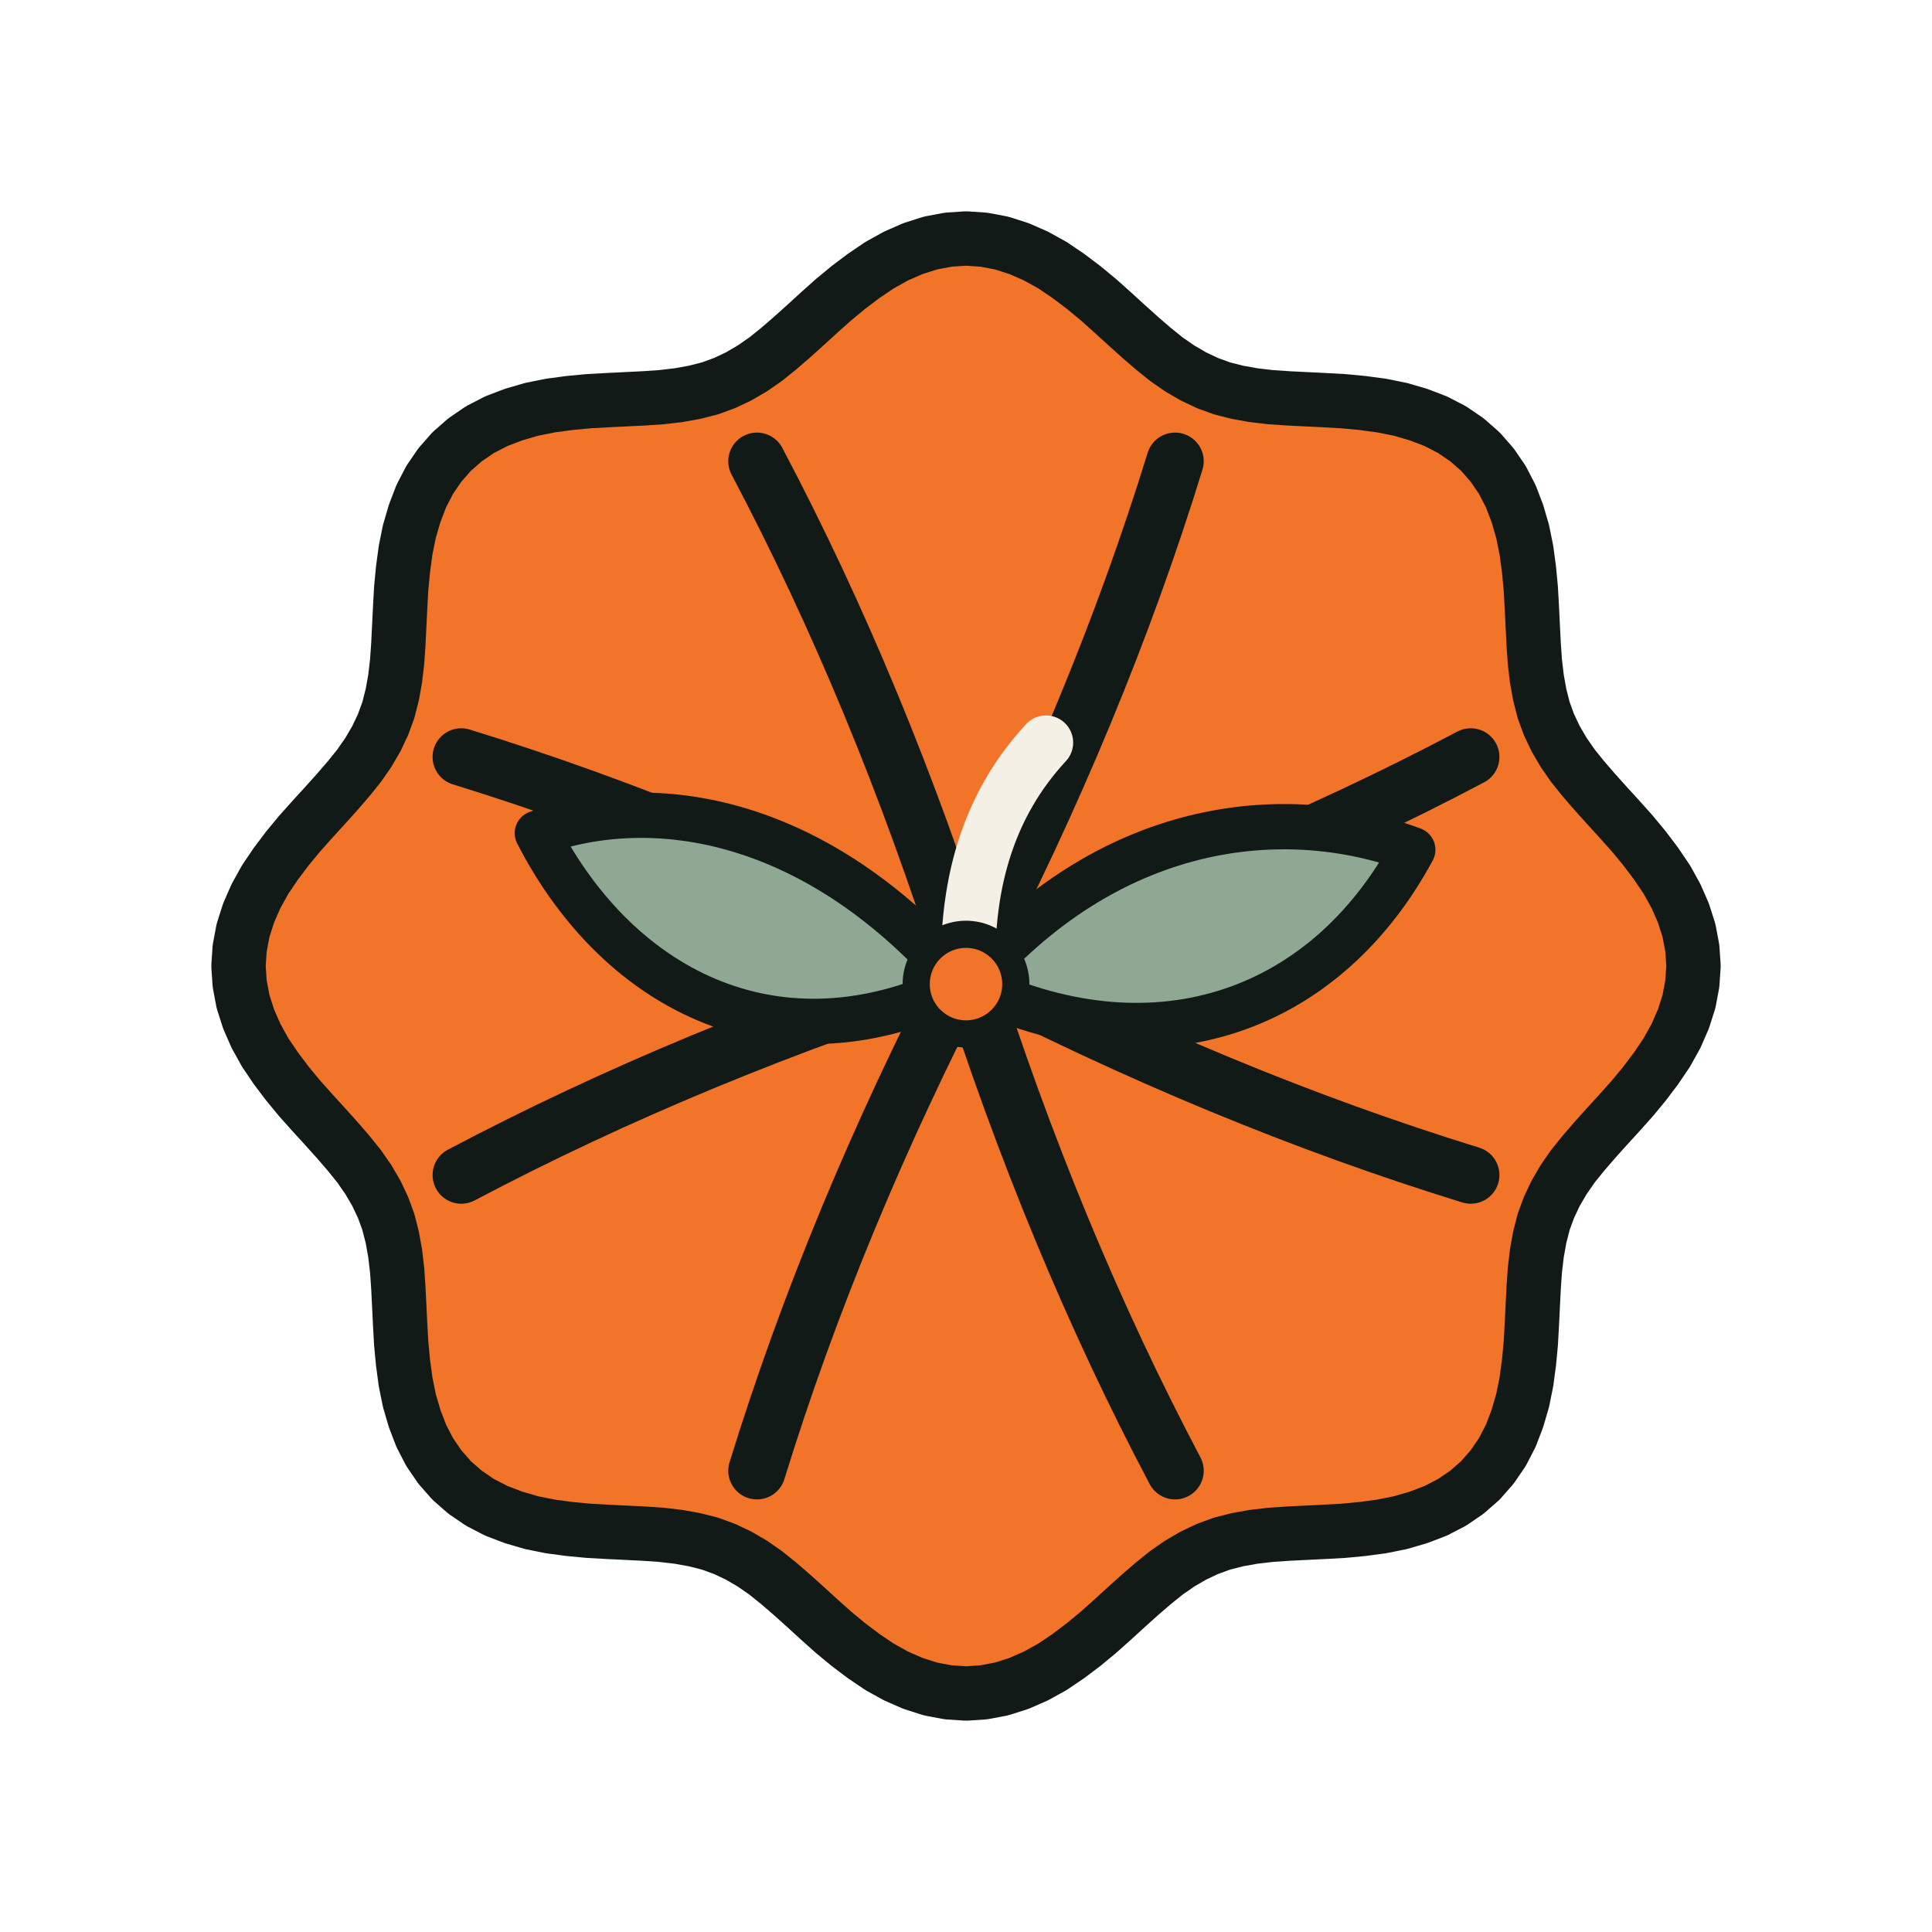
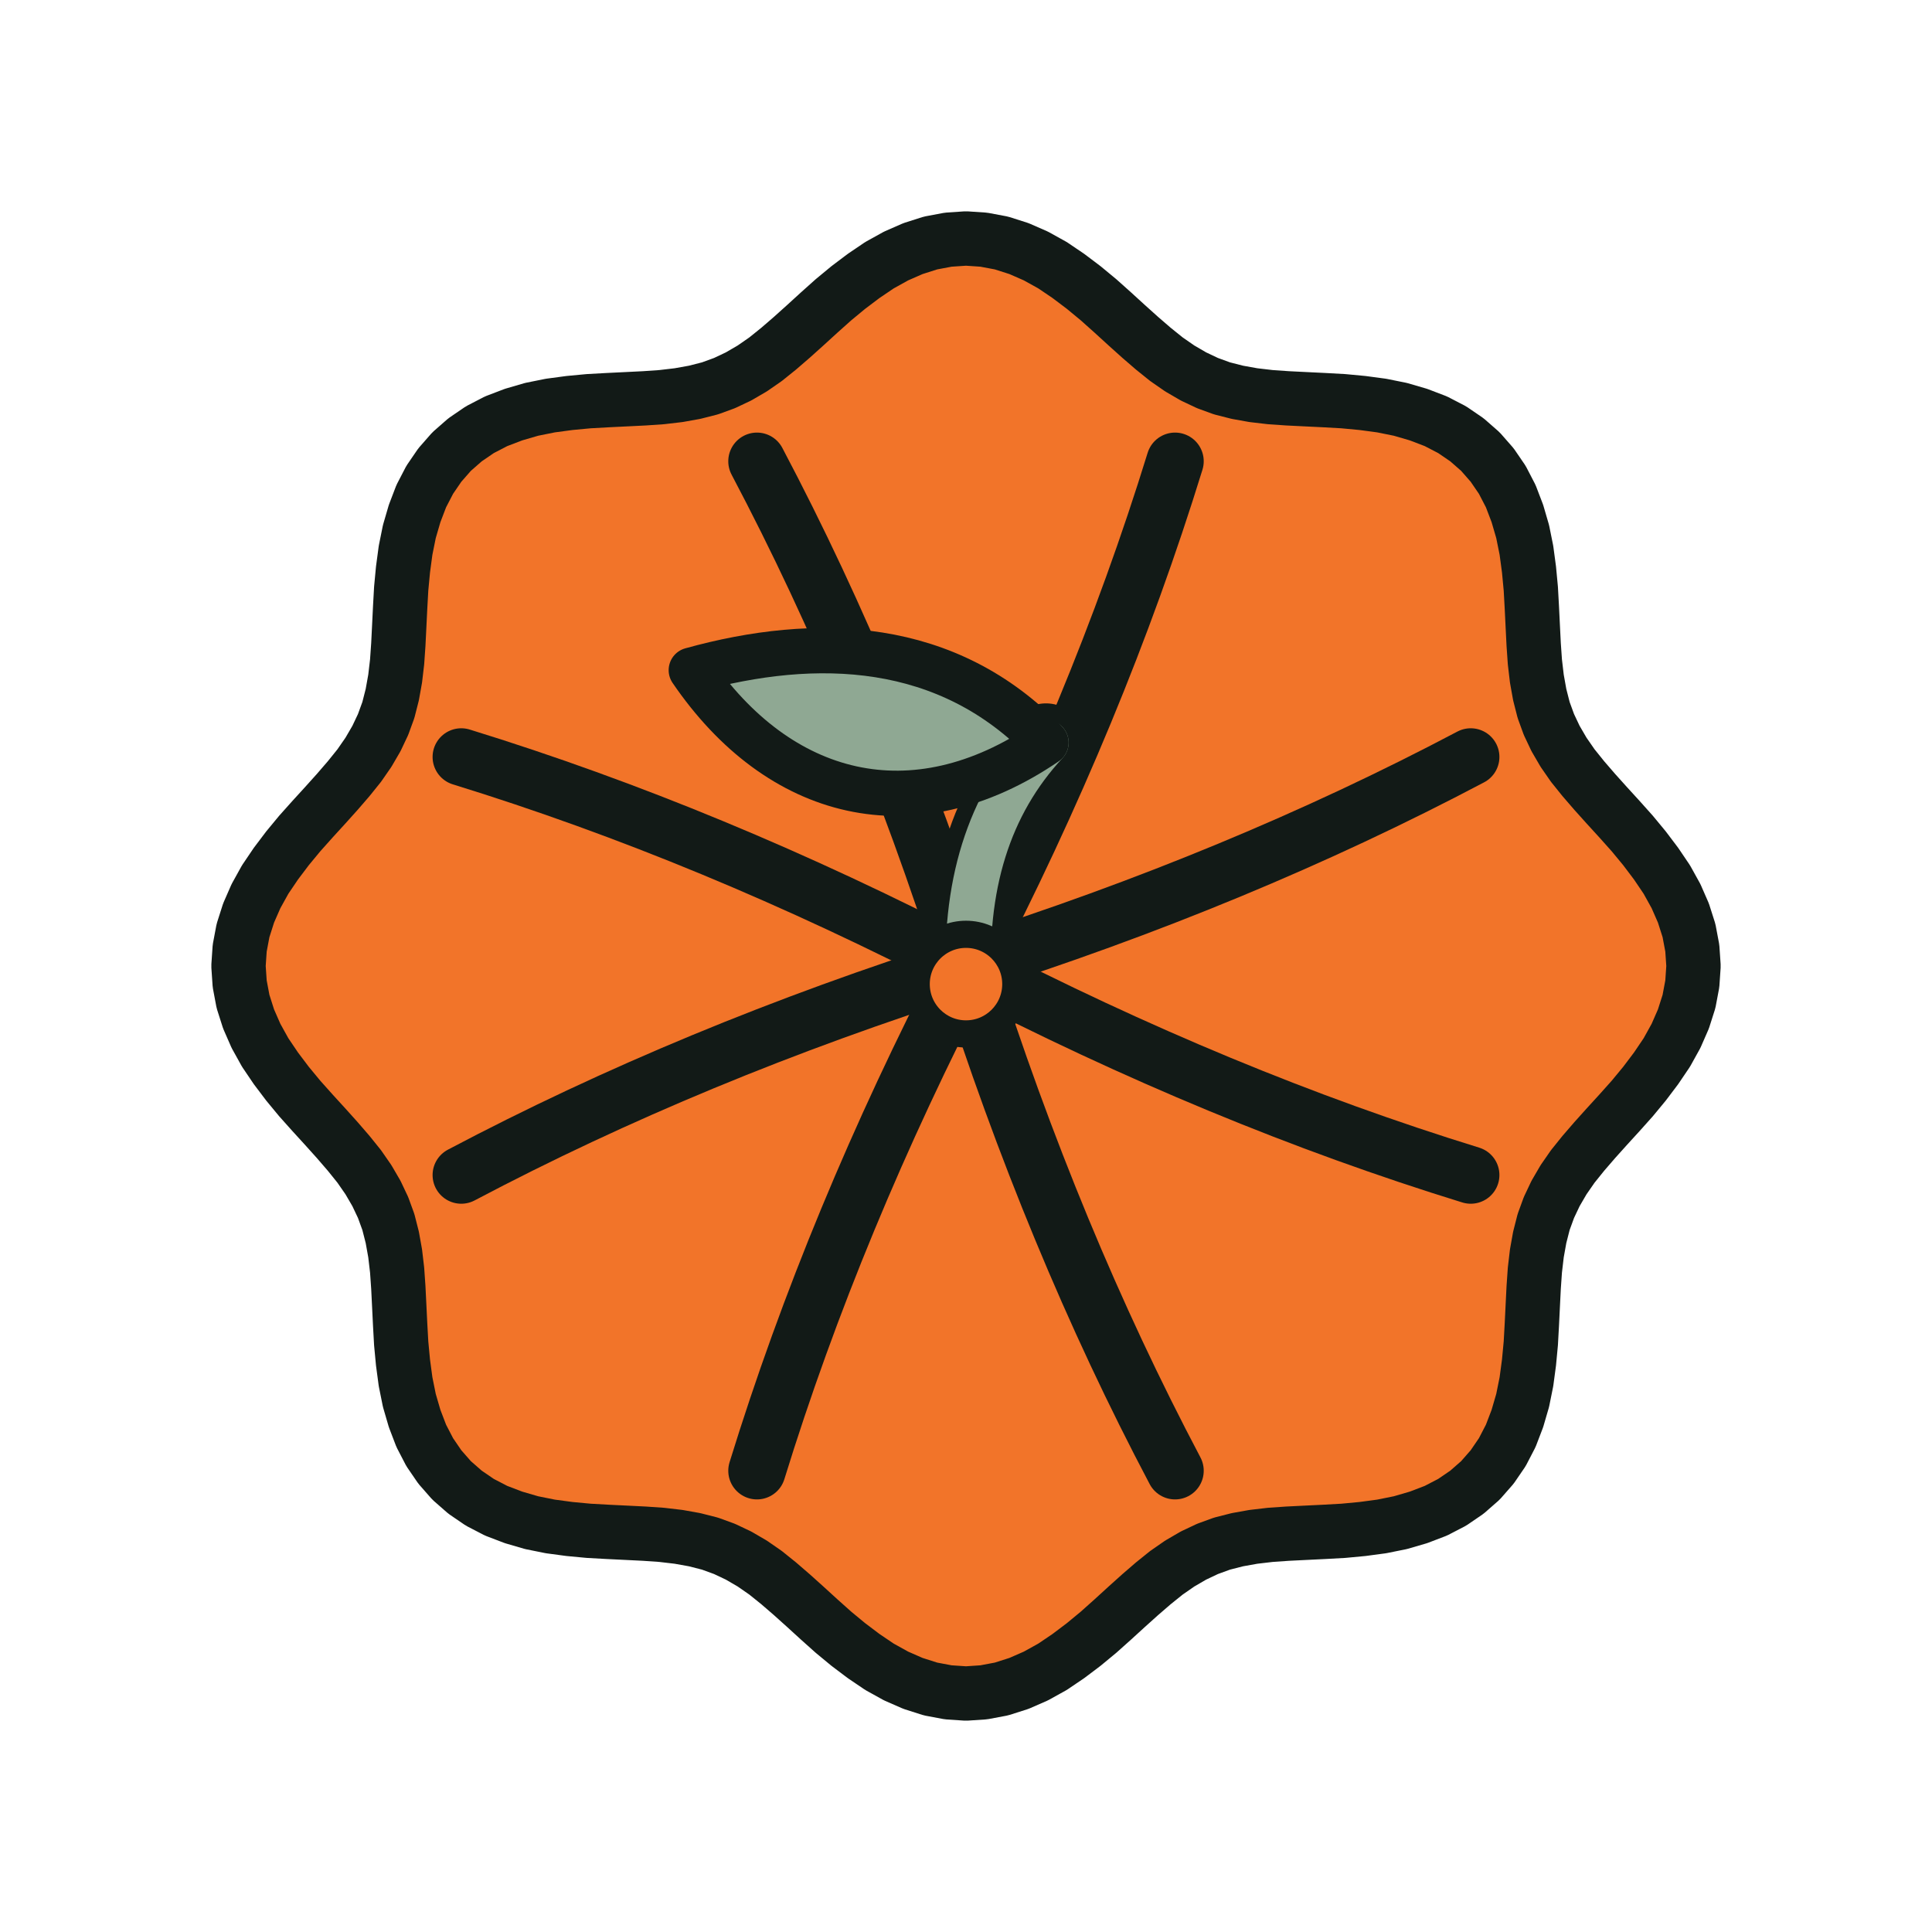
<svg xmlns="http://www.w3.org/2000/svg" viewBox="0 0 128 128" role="img" aria-labelledby="title desc">
  <path fill="#F27429" stroke="#121A17" stroke-width="3.6" stroke-linejoin="round" d="M64.00 15.80 L65.18 15.88 L66.35 16.10 L67.51 16.47 L68.63 16.96 L69.73 17.57 L70.78 18.28 L71.80 19.05 L72.78 19.86 L73.72 20.70 L74.64 21.54 L75.53 22.34 L76.41 23.10 L77.28 23.80 L78.16 24.41 L79.07 24.94 L80.00 25.38 L80.96 25.73 L81.98 25.99 L83.04 26.18 L84.15 26.31 L85.30 26.39 L86.51 26.45 L87.74 26.51 L89.00 26.58 L90.27 26.70 L91.54 26.87 L92.78 27.12 L93.98 27.47 L95.13 27.91 L96.21 28.47 L97.19 29.14 L98.08 29.92 L98.86 30.81 L99.53 31.79 L100.09 32.87 L100.53 34.02 L100.88 35.22 L101.13 36.46 L101.30 37.73 L101.42 39.00 L101.49 40.26 L101.55 41.49 L101.61 42.70 L101.69 43.85 L101.82 44.96 L102.01 46.02 L102.27 47.04 L102.62 48.00 L103.06 48.93 L103.59 49.84 L104.20 50.72 L104.90 51.59 L105.66 52.47 L106.46 53.36 L107.30 54.28 L108.14 55.22 L108.95 56.20 L109.72 57.22 L110.43 58.27 L111.04 59.37 L111.53 60.49 L111.90 61.65 L112.12 62.82 L112.20 64.00 L112.12 65.18 L111.90 66.35 L111.53 67.51 L111.04 68.63 L110.43 69.73 L109.72 70.78 L108.95 71.80 L108.14 72.78 L107.30 73.72 L106.46 74.64 L105.66 75.53 L104.90 76.41 L104.20 77.28 L103.59 78.16 L103.06 79.07 L102.62 80.00 L102.27 80.96 L102.01 81.98 L101.82 83.04 L101.69 84.15 L101.61 85.30 L101.55 86.51 L101.49 87.74 L101.42 89.00 L101.30 90.27 L101.13 91.54 L100.88 92.78 L100.53 93.98 L100.09 95.13 L99.53 96.21 L98.86 97.19 L98.08 98.08 L97.19 98.86 L96.21 99.53 L95.13 100.09 L93.98 100.53 L92.78 100.88 L91.54 101.13 L90.27 101.30 L89.00 101.42 L87.74 101.49 L86.51 101.55 L85.30 101.61 L84.15 101.69 L83.04 101.82 L81.98 102.01 L80.96 102.27 L80.00 102.62 L79.07 103.06 L78.16 103.59 L77.28 104.20 L76.41 104.90 L75.53 105.66 L74.64 106.46 L73.72 107.30 L72.78 108.14 L71.80 108.95 L70.78 109.72 L69.73 110.43 L68.63 111.04 L67.51 111.53 L66.35 111.90 L65.18 112.12 L64.00 112.20 L62.82 112.12 L61.65 111.90 L60.49 111.53 L59.37 111.04 L58.27 110.43 L57.22 109.72 L56.20 108.95 L55.22 108.14 L54.28 107.30 L53.36 106.46 L52.47 105.66 L51.59 104.90 L50.72 104.20 L49.84 103.59 L48.93 103.06 L48.00 102.62 L47.04 102.27 L46.02 102.01 L44.96 101.82 L43.85 101.69 L42.70 101.61 L41.49 101.55 L40.26 101.49 L39.00 101.42 L37.73 101.30 L36.46 101.13 L35.22 100.88 L34.02 100.53 L32.87 100.09 L31.79 99.53 L30.81 98.86 L29.92 98.08 L29.14 97.19 L28.47 96.21 L27.91 95.13 L27.47 93.98 L27.12 92.78 L26.87 91.54 L26.70 90.27 L26.58 89.00 L26.51 87.74 L26.45 86.51 L26.39 85.30 L26.31 84.15 L26.18 83.04 L25.99 81.98 L25.73 80.96 L25.38 80.00 L24.94 79.07 L24.41 78.16 L23.80 77.28 L23.10 76.41 L22.34 75.53 L21.54 74.64 L20.70 73.72 L19.86 72.78 L19.05 71.80 L18.28 70.78 L17.57 69.73 L16.96 68.63 L16.47 67.51 L16.10 66.35 L15.88 65.18 L15.80 64.00 L15.88 62.82 L16.10 61.65 L16.47 60.49 L16.96 59.37 L17.57 58.27 L18.28 57.22 L19.05 56.20 L19.86 55.22 L20.70 54.28 L21.54 53.36 L22.34 52.47 L23.10 51.59 L23.80 50.72 L24.41 49.84 L24.94 48.93 L25.38 48.00 L25.73 47.04 L25.99 46.02 L26.18 44.96 L26.31 43.85 L26.39 42.70 L26.45 41.49 L26.51 40.26 L26.58 39.00 L26.70 37.73 L26.87 36.46 L27.12 35.22 L27.47 34.02 L27.91 32.87 L28.47 31.79 L29.14 30.81 L29.92 29.92 L30.81 29.14 L31.79 28.47 L32.87 27.91 L34.02 27.47 L35.22 27.12 L36.46 26.87 L37.73 26.70 L39.00 26.58 L40.26 26.51 L41.49 26.45 L42.70 26.39 L43.85 26.31 L44.96 26.18 L46.02 25.99 L47.04 25.73 L48.00 25.38 L48.93 24.94 L49.84 24.41 L50.72 23.80 L51.59 23.10 L52.47 22.34 L53.36 21.54 L54.28 20.70 L55.22 19.86 L56.20 19.05 L57.22 18.28 L58.27 17.57 L59.37 16.96 L60.49 16.47 L61.65 16.10 L62.82 15.88 Z" />
  <g fill="none" stroke="#121A17" stroke-width="3.8" stroke-linecap="round">
    <path d="M64 64 Q72.74 47.13 77.85 30.56" />
    <path d="M64 64 Q82.11 58.25 97.44 50.15" />
    <path d="M64 64 Q80.87 72.74 97.44 77.85" />
    <path d="M64 64 Q69.75 82.11 77.85 97.44" />
    <path d="M64 64 Q55.26 80.87 50.15 97.44" />
    <path d="M64 64 Q45.89 69.75 30.56 77.85" />
    <path d="M64 64 Q47.13 55.26 30.56 50.15" />
    <path d="M64 64 Q58.25 45.89 50.15 30.56" />
  </g>
-   <path d="M63.7 65.2 C54.2 54.1 43.3 52.4 35.6 55.2 C41.1 65.9 51.9 71.1 63.7 65.2Z" fill="#8FA893" stroke="#121A17" stroke-width="3" stroke-linejoin="round" />
-   <path d="M64.2 65.2 C73.4 54.4 85.0 53.1 93.6 56.3 C87.6 67.4 76.1 71.0 64.2 65.2Z" fill="#8FA893" stroke="#121A17" stroke-width="3" stroke-linejoin="round" />
-   <path d="M64.2 65.6 C63.8 58.7 65.5 53.3 69.3 49.2" fill="none" stroke="#F5F0E6" stroke-width="3.6" stroke-linecap="round" />
+   <path d="M64.2 65.6 C63.8 58.7 65.5 53.3 69.3 49.2" fill="none" stroke="#121A17" stroke-width="5.2" stroke-linecap="round" />
+   <path d="M64.2 65.6 C63.8 58.7 65.5 53.3 69.3 49.2" fill="none" stroke="#8FA893" stroke-width="3" stroke-linecap="round" />
+   <path d="M69.3 49.2 C62.8 42.4 54.1 42.1 45.8 44.4 C51.6 52.9 60.5 55.2 69.3 49.2Z" fill="#8FA893" stroke="#121A17" stroke-width="3" stroke-linejoin="round" />
  <circle cx="64" cy="65.2" r="3.3" fill="#F27429" stroke="#121A17" stroke-width="1.8" />
</svg>
